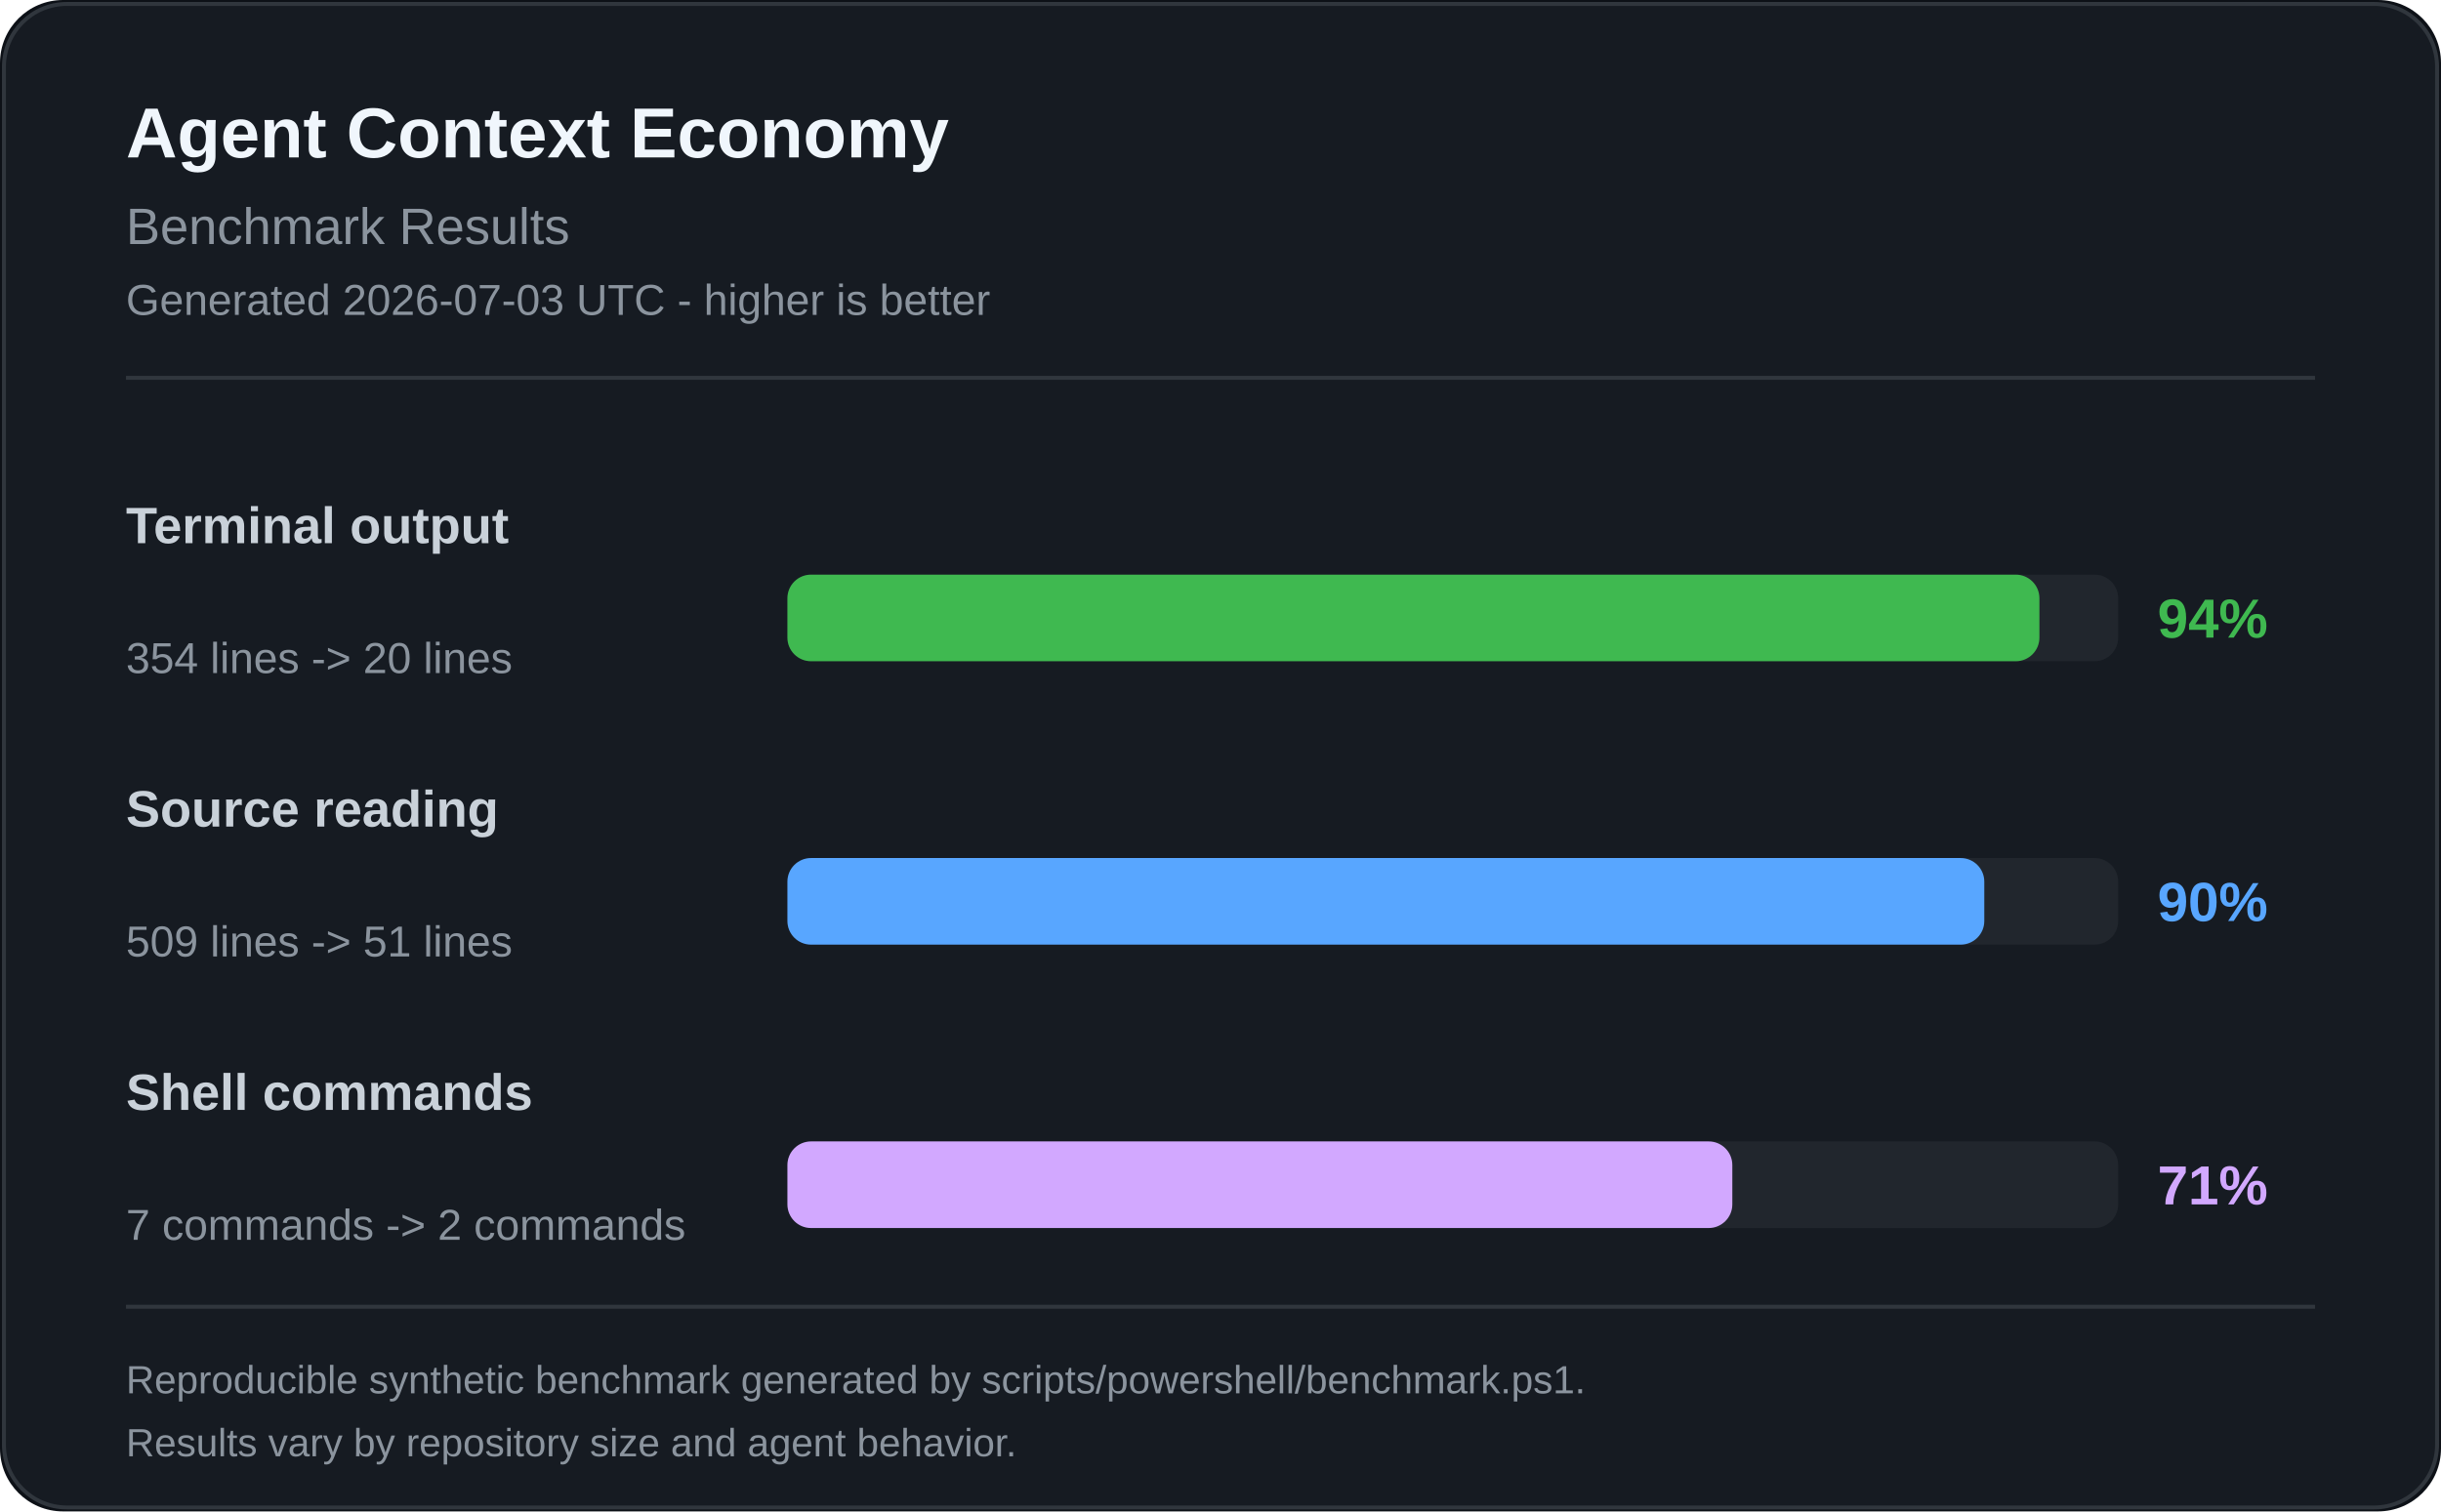
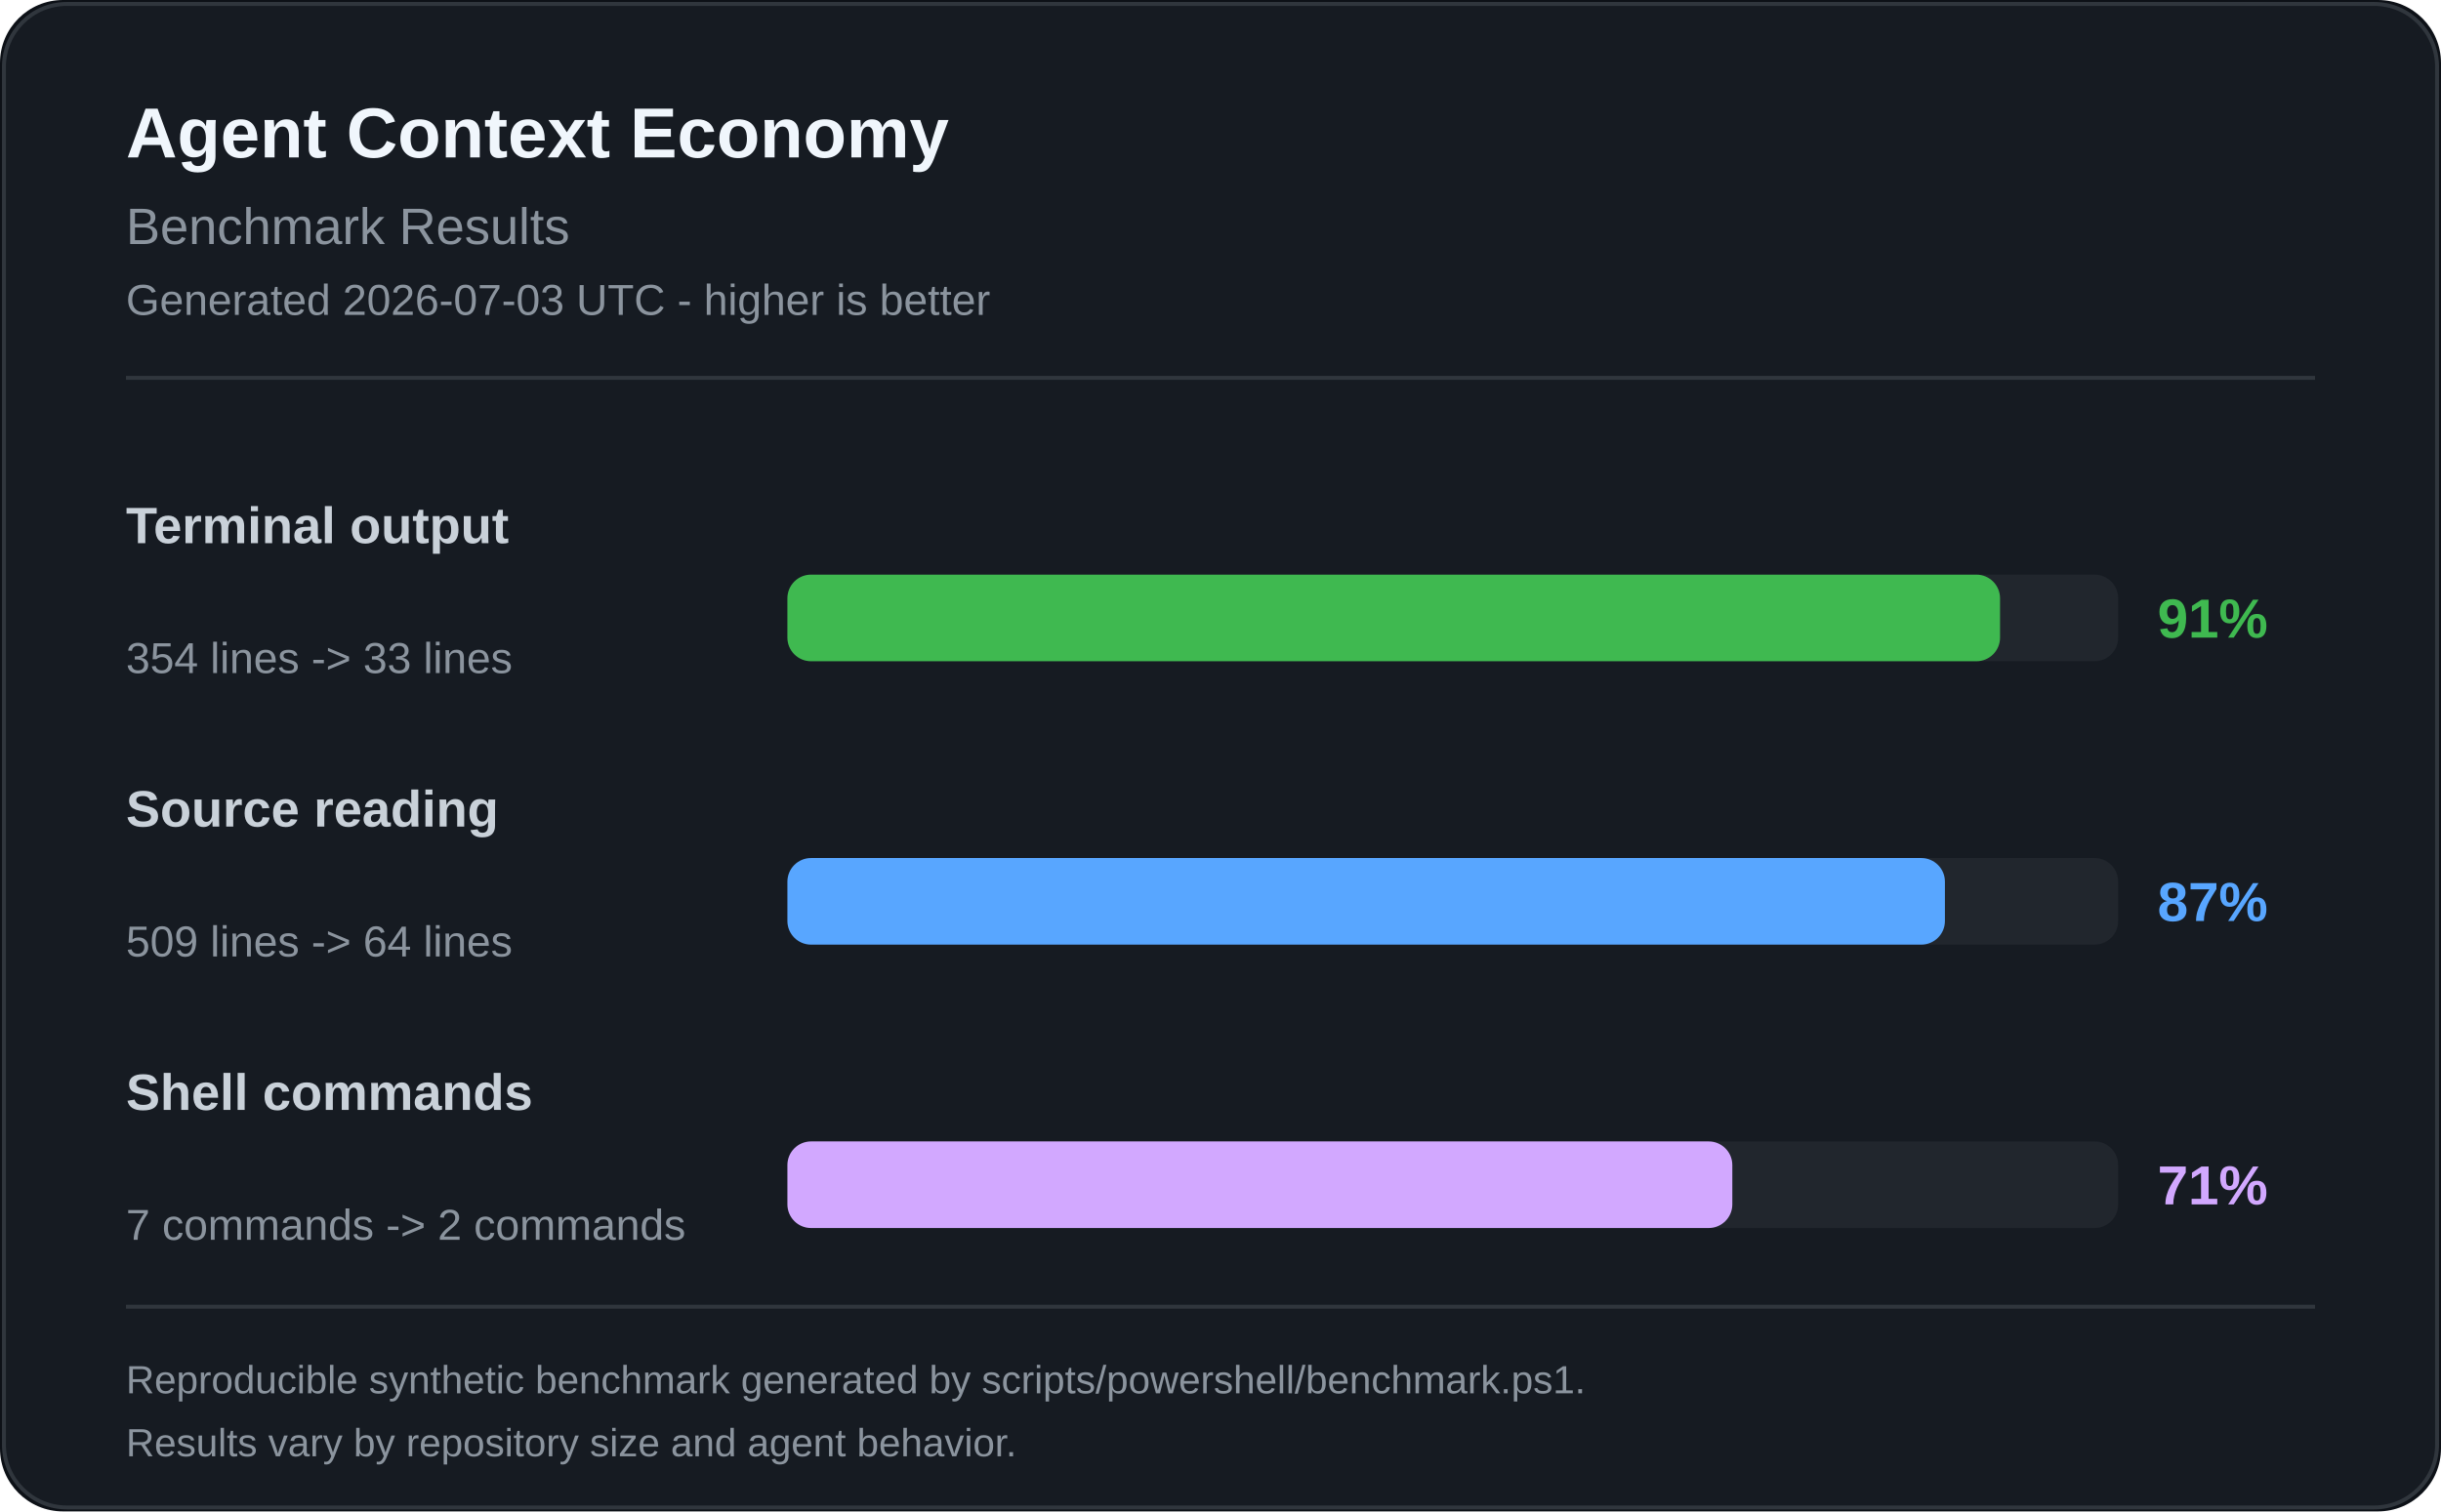
<svg xmlns="http://www.w3.org/2000/svg" width="620" height="384" viewBox="0 0 620 384" role="img" aria-labelledby="title description">
  <rect width="620" height="384" rx="16" fill="#0d1117" />
  <rect x="1" y="1" width="618" height="382" rx="16" fill="#161b22" stroke="#30363d" />
  <g font-family="Segoe UI, Arial, sans-serif">
    <text x="32" y="40" fill="#f0f6fc" font-size="18" font-weight="700">Agent Context Economy</text>
    <text x="32" y="62" fill="#8b949e" font-size="13">Benchmark Results</text>
    <text x="32" y="80" fill="#8b949e" font-size="11">Generated 2026-07-03 UTC - higher is better</text>
    <line x1="32" y1="96" x2="588" y2="96" stroke="#30363d" />
    <text x="32" y="138" fill="#c9d1d9" font-size="13" font-weight="600">Terminal output</text>
-     <text x="32" y="171" fill="#8b949e" font-size="11">354 lines -&gt; 20 lines</text>
+     <text x="32" y="171" fill="#8b949e" font-size="11">354 lines -&gt; 33 lines</text>
    <rect x="200" y="146" width="338" height="22" rx="6" fill="#21262d" />
-     <rect x="200" y="146" width="318" height="22" rx="6" fill="#3fb950" />
-     <text x="548" y="162" fill="#3fb950" font-size="14" font-weight="700">94%</text>
+     <rect x="200" y="146" width="308" height="22" rx="6" fill="#3fb950" />
+     <text x="548" y="162" fill="#3fb950" font-size="14" font-weight="700">91%</text>
    <text x="32" y="210" fill="#c9d1d9" font-size="13" font-weight="600">Source reading</text>
-     <text x="32" y="243" fill="#8b949e" font-size="11">509 lines -&gt; 51 lines</text>
+     <text x="32" y="243" fill="#8b949e" font-size="11">509 lines -&gt; 64 lines</text>
    <rect x="200" y="218" width="338" height="22" rx="6" fill="#21262d" />
-     <rect x="200" y="218" width="304" height="22" rx="6" fill="#58a6ff" />
-     <text x="548" y="234" fill="#58a6ff" font-size="14" font-weight="700">90%</text>
+     <rect x="200" y="218" width="294" height="22" rx="6" fill="#58a6ff" />
+     <text x="548" y="234" fill="#58a6ff" font-size="14" font-weight="700">87%</text>
    <text x="32" y="282" fill="#c9d1d9" font-size="13" font-weight="600">Shell commands</text>
    <text x="32" y="315" fill="#8b949e" font-size="11">7 commands -&gt; 2 commands</text>
    <rect x="200" y="290" width="338" height="22" rx="6" fill="#21262d" />
    <rect x="200" y="290" width="240" height="22" rx="6" fill="#d2a8ff" />
    <text x="548" y="306" fill="#d2a8ff" font-size="14" font-weight="700">71%</text>
    <line x1="32" y1="332" x2="588" y2="332" stroke="#30363d" />
    <text x="32" y="354" fill="#8b949e" font-size="10">Reproducible synthetic benchmark generated by scripts/powershell/benchmark.ps1.</text>
    <text x="32" y="370" fill="#8b949e" font-size="10">Results vary by repository size and agent behavior.</text>
  </g>
</svg>
